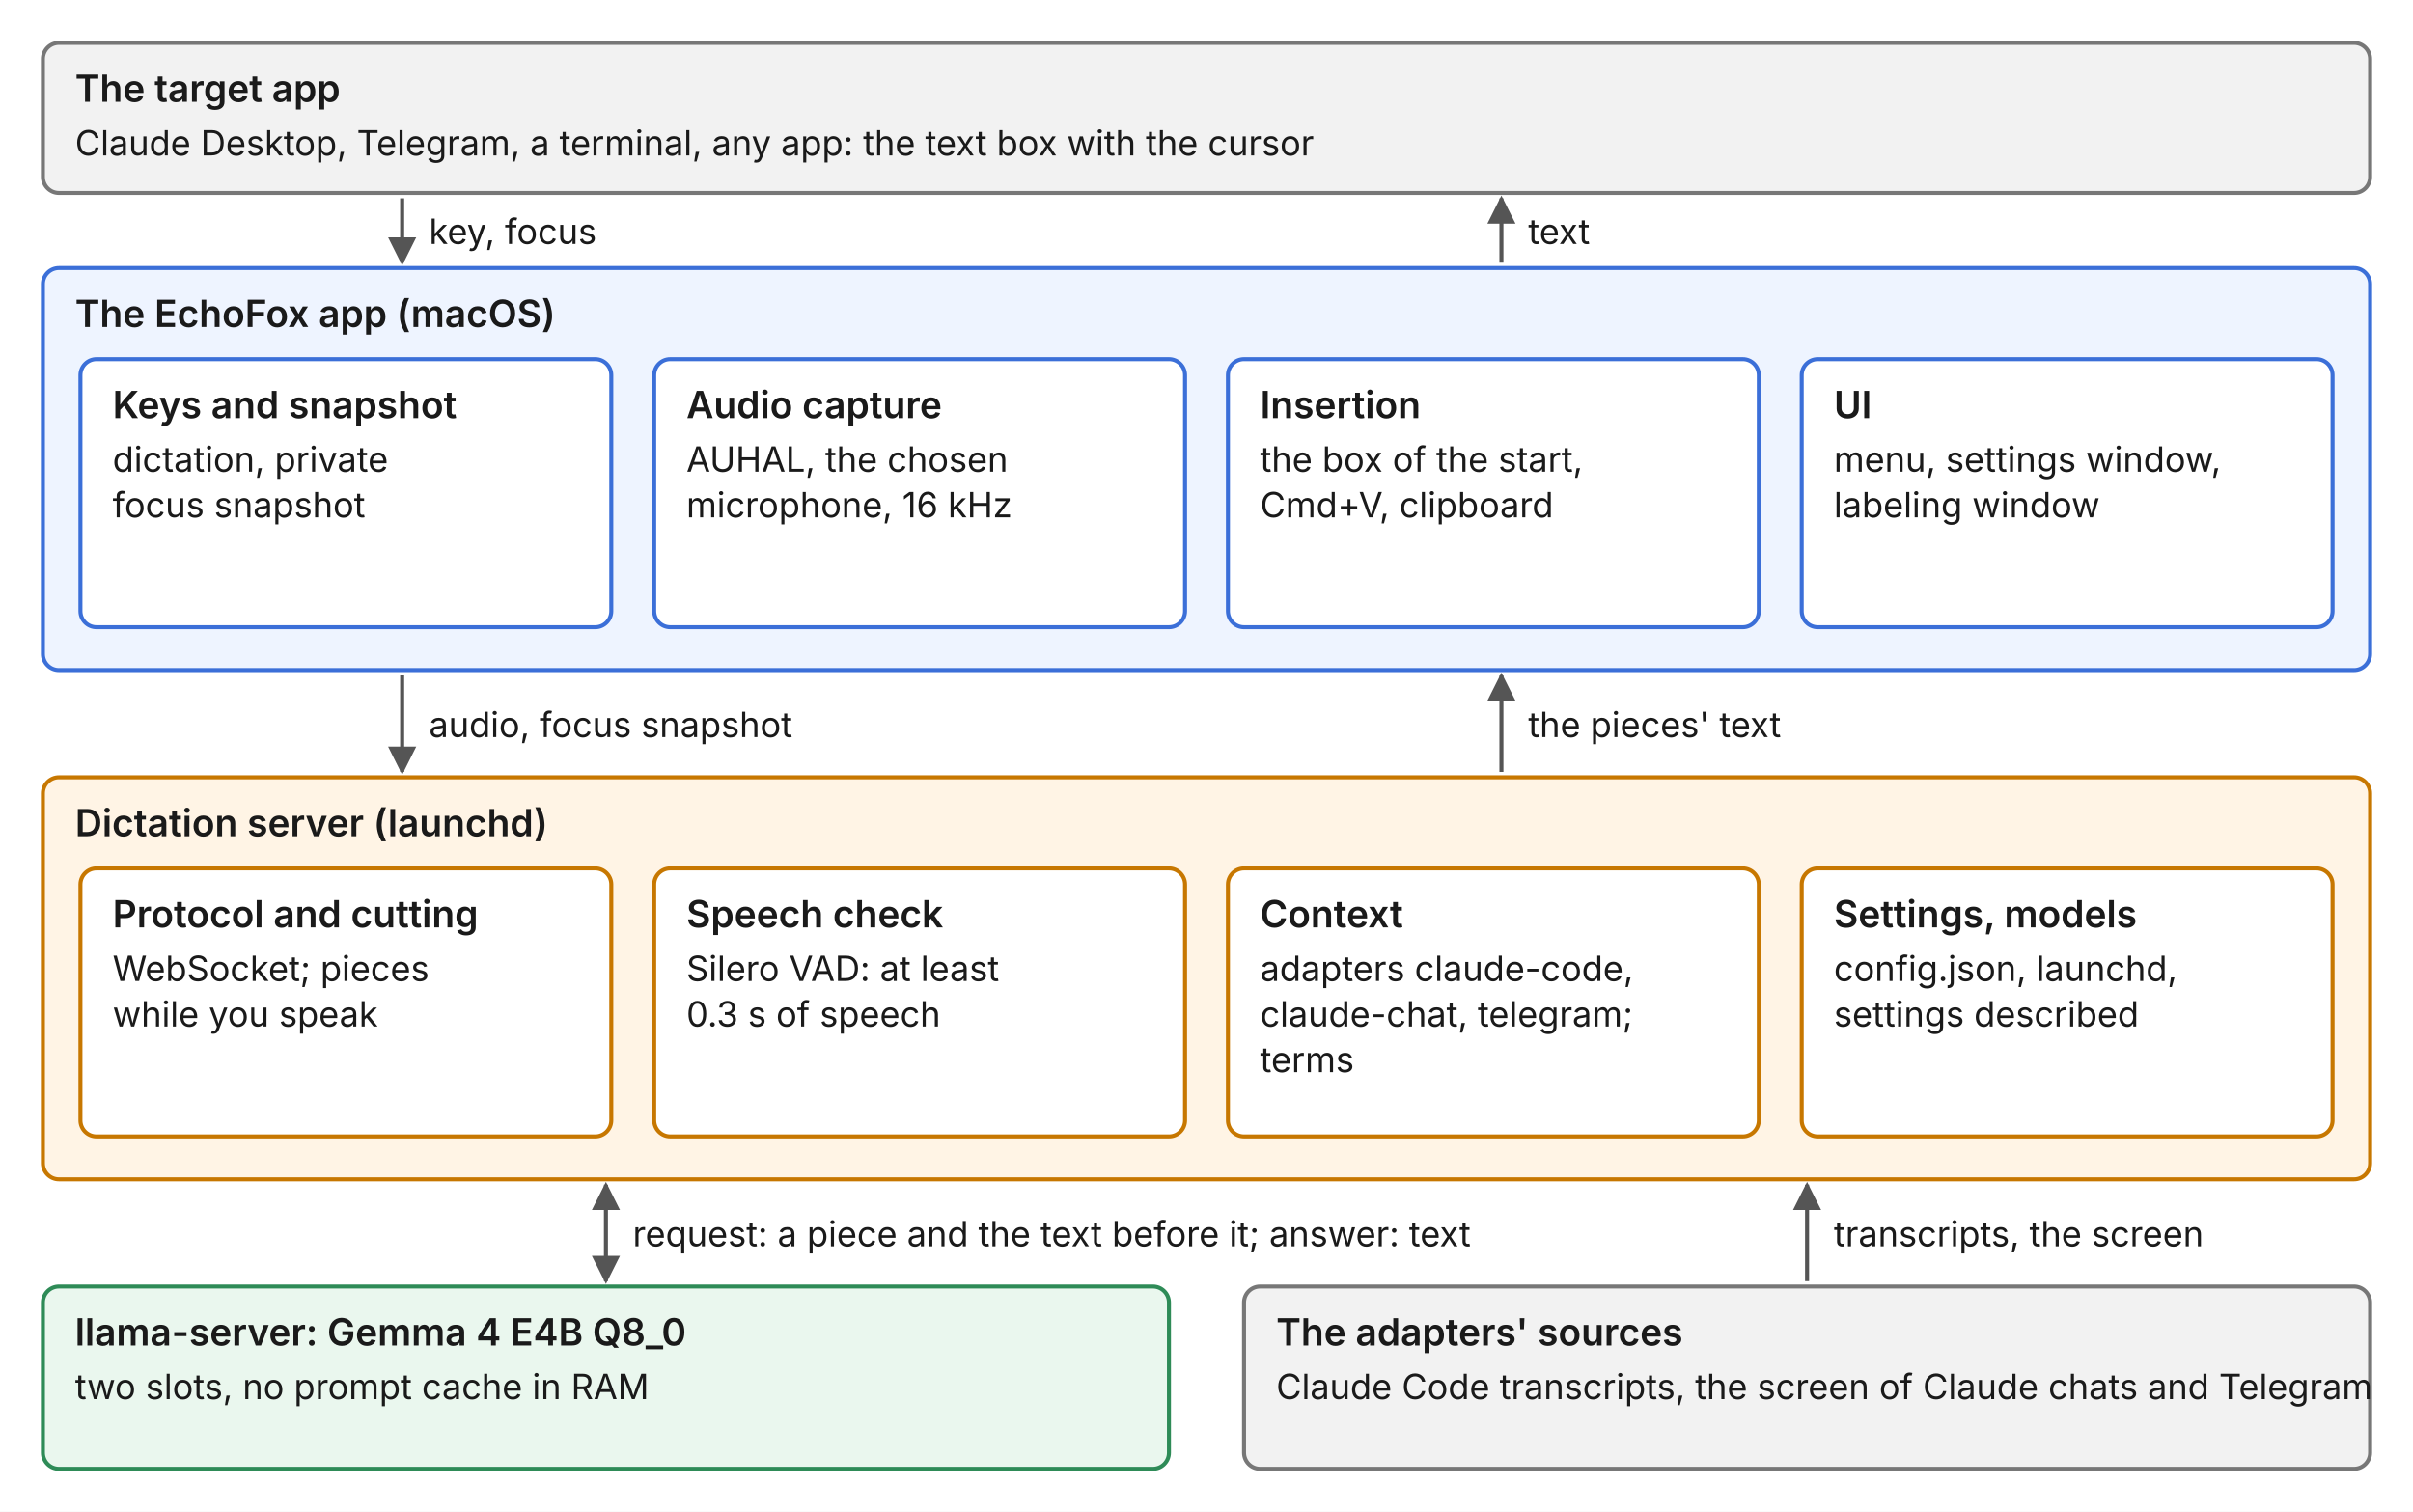
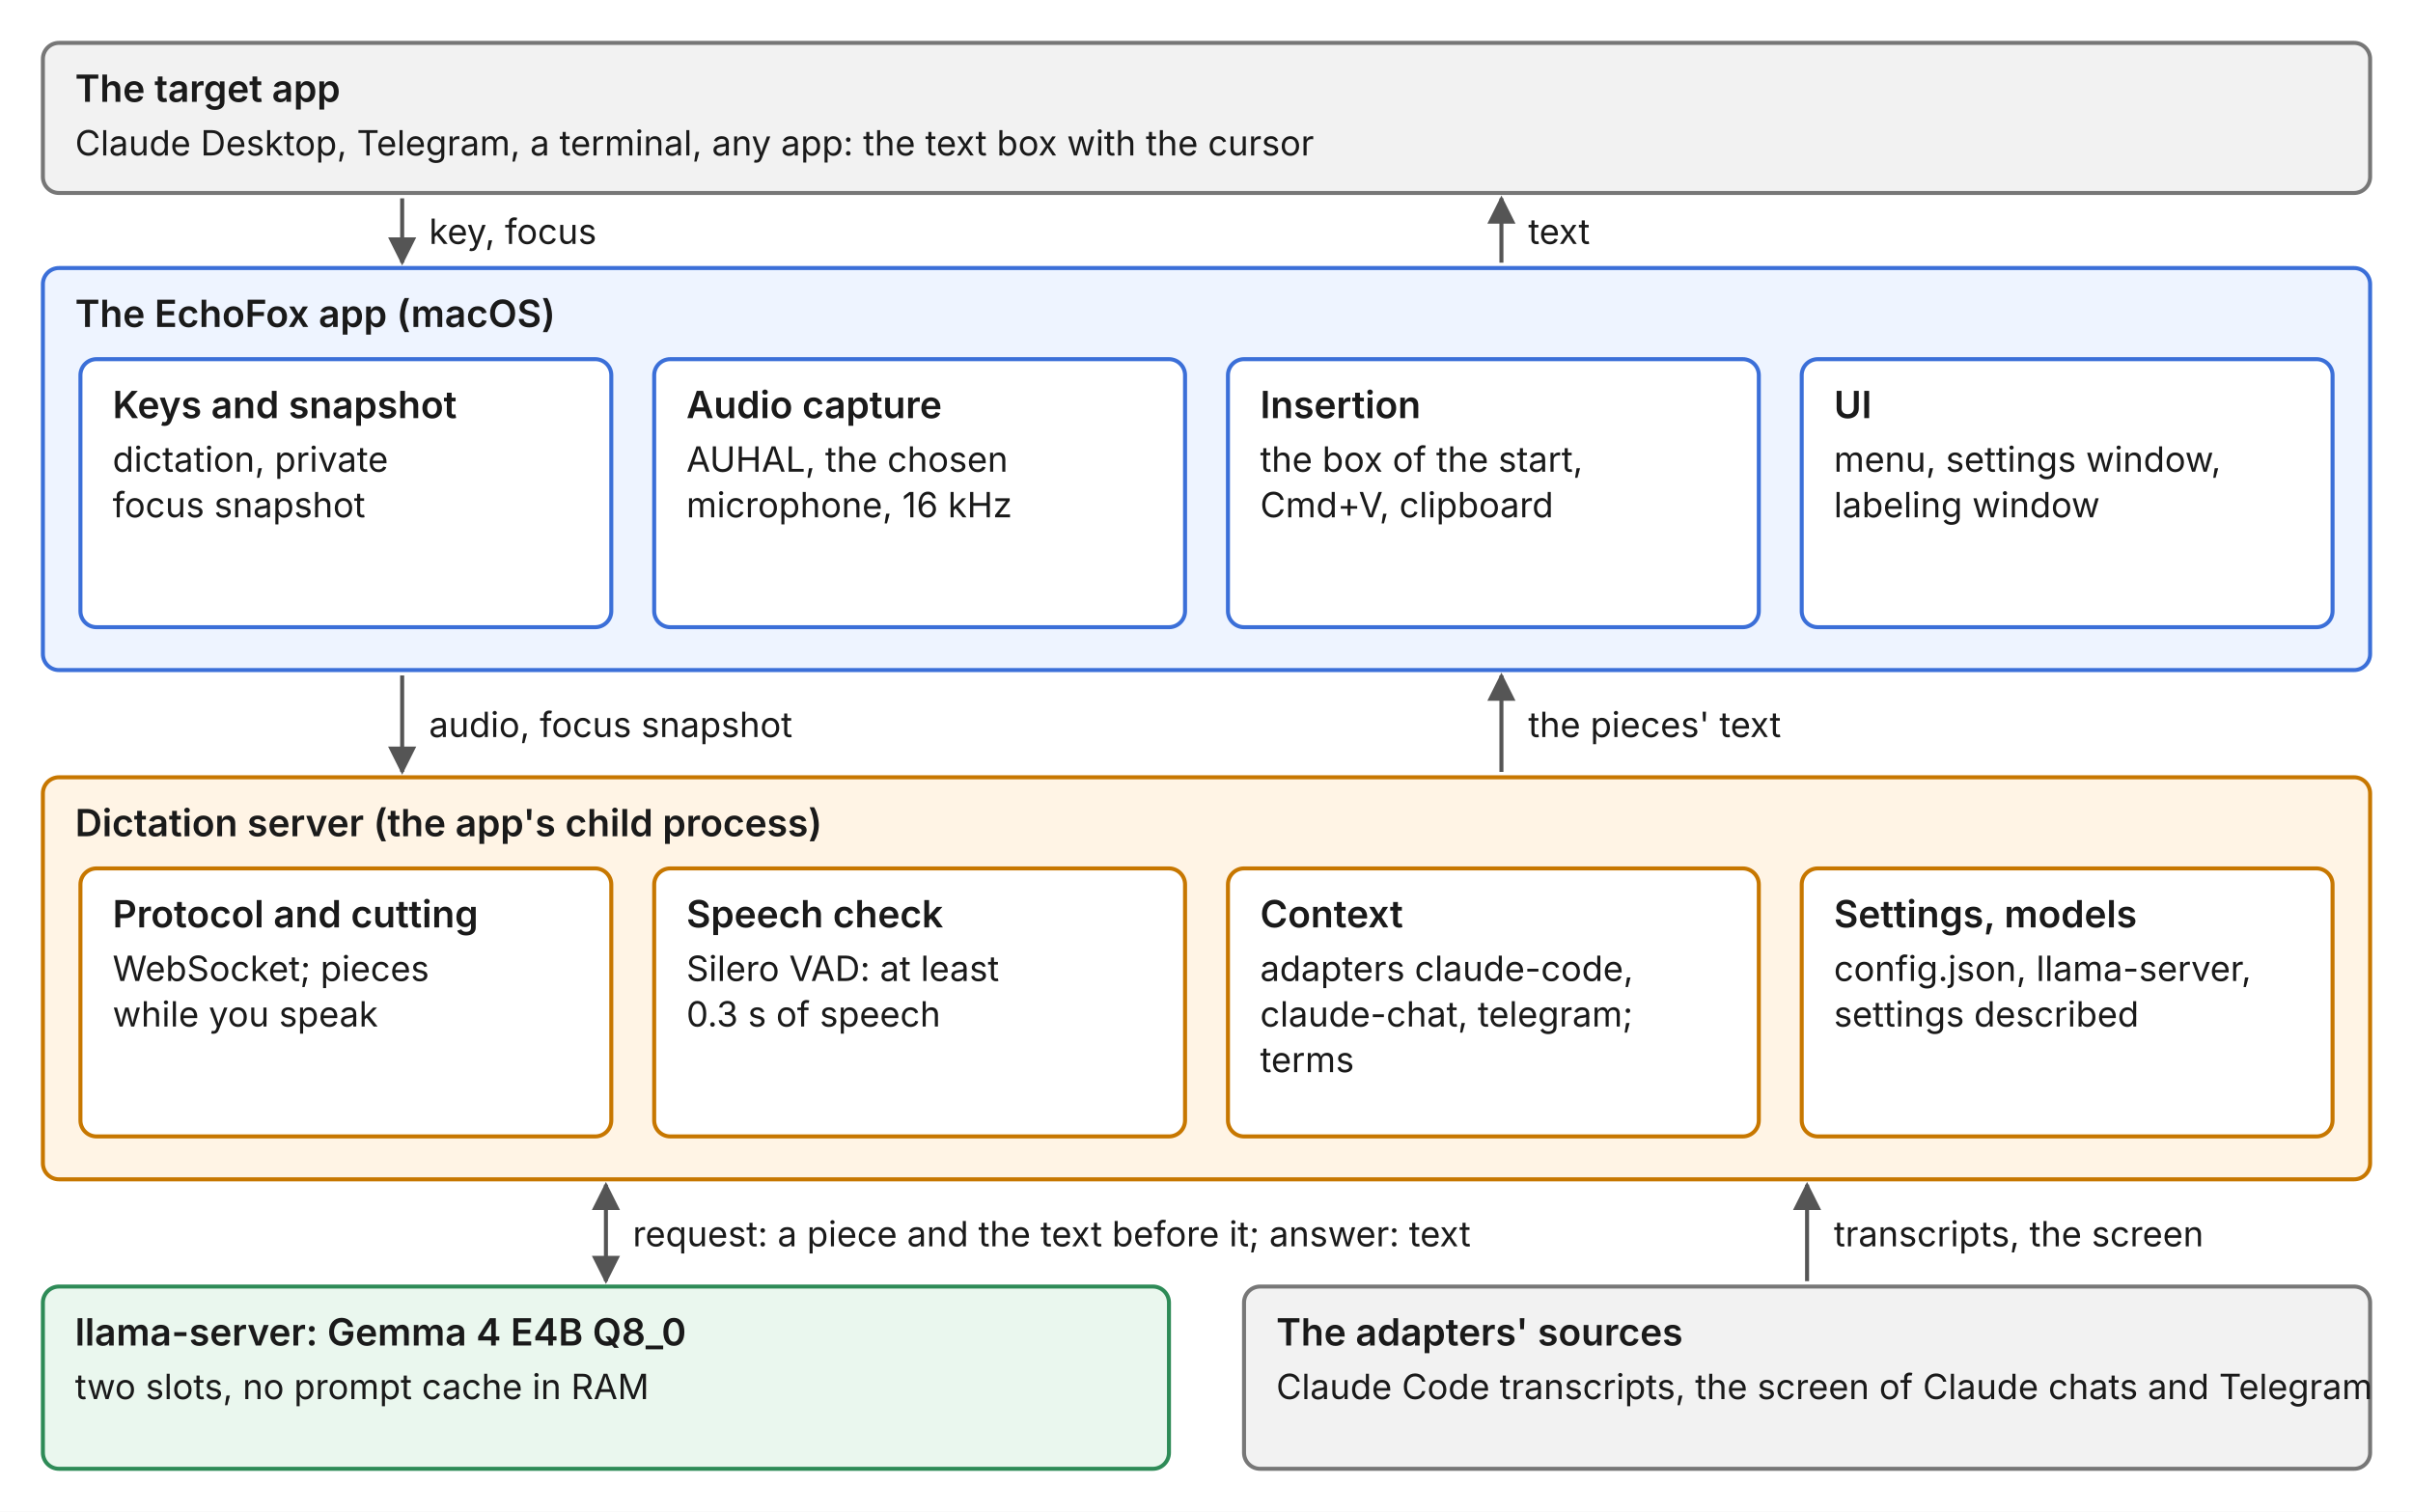
<svg xmlns="http://www.w3.org/2000/svg" viewBox="0 0 900 564" width="900" height="564">
  <rect width="100%" height="100%" fill="#ffffff" />
  <defs>
    <marker id="a" viewBox="0 0 10 10" refX="9" refY="5" markerWidth="7" markerHeight="7" orient="auto-start-reverse">
      <path d="M0 0L10 5L0 10z" fill="#555555" />
    </marker>
  </defs>
  <g font-family="system-ui, -apple-system, 'Segoe UI', sans-serif" font-size="13" fill="#1a1a1a">
    <rect x="16" y="16" width="868" height="56" rx="6" fill="#f2f2f2" stroke="#777777" stroke-width="1.5" />
    <text x="28" y="38" font-size="14" font-weight="600">The target app</text>
    <text x="28" y="58">Claude Desktop, Telegram, a terminal, any app: the text box with the cursor</text>
    <rect x="16" y="100" width="868" height="150" rx="6" fill="#eef4ff" stroke="#3b6fd8" stroke-width="1.5" />
    <text x="28" y="122" font-size="14" font-weight="600">The EchoFox app (macOS)</text>
    <rect x="30" y="134" width="198" height="100" rx="6" fill="#ffffff" stroke="#3b6fd8" stroke-width="1.5" />
    <text x="42" y="156" font-size="14" font-weight="600">Keys and snapshot</text>
    <text x="42" y="176">dictation, private</text>
    <text x="42" y="193">focus snapshot</text>
    <rect x="244" y="134" width="198" height="100" rx="6" fill="#ffffff" stroke="#3b6fd8" stroke-width="1.5" />
    <text x="256" y="156" font-size="14" font-weight="600">Audio capture</text>
    <text x="256" y="176">AUHAL, the chosen</text>
    <text x="256" y="193">microphone, 16 kHz</text>
    <rect x="458" y="134" width="198" height="100" rx="6" fill="#ffffff" stroke="#3b6fd8" stroke-width="1.5" />
    <text x="470" y="156" font-size="14" font-weight="600">Insertion</text>
    <text x="470" y="176">the box of the start,</text>
    <text x="470" y="193">Cmd+V, clipboard</text>
    <rect x="672" y="134" width="198" height="100" rx="6" fill="#ffffff" stroke="#3b6fd8" stroke-width="1.5" />
    <text x="684" y="156" font-size="14" font-weight="600">UI</text>
    <text x="684" y="176">menu, settings window,</text>
    <text x="684" y="193">labeling window</text>
    <rect x="16" y="290" width="868" height="150" rx="6" fill="#fff4e5" stroke="#c77700" stroke-width="1.5" />
-     <text x="28" y="312" font-size="14" font-weight="600">Dictation server (launchd)</text>
+     <text x="28" y="312" font-size="14" font-weight="600">Dictation server (the app's child process)</text>
    <rect x="30" y="324" width="198" height="100" rx="6" fill="#ffffff" stroke="#c77700" stroke-width="1.5" />
    <text x="42" y="346" font-size="14" font-weight="600">Protocol and cutting</text>
    <text x="42" y="366">WebSocket; pieces</text>
    <text x="42" y="383">while you speak</text>
    <rect x="244" y="324" width="198" height="100" rx="6" fill="#ffffff" stroke="#c77700" stroke-width="1.5" />
    <text x="256" y="346" font-size="14" font-weight="600">Speech check</text>
    <text x="256" y="366">Silero VAD: at least</text>
    <text x="256" y="383">0.3 s of speech</text>
    <rect x="458" y="324" width="198" height="100" rx="6" fill="#ffffff" stroke="#c77700" stroke-width="1.5" />
    <text x="470" y="346" font-size="14" font-weight="600">Context</text>
    <text x="470" y="366">adapters claude-code,</text>
    <text x="470" y="383">claude-chat, telegram;</text>
    <text x="470" y="400">terms</text>
    <rect x="672" y="324" width="198" height="100" rx="6" fill="#ffffff" stroke="#c77700" stroke-width="1.5" />
    <text x="684" y="346" font-size="14" font-weight="600">Settings, models</text>
-     <text x="684" y="366">config.json, launchd,</text>
+     <text x="684" y="366">config.json, llama-server,</text>
    <text x="684" y="383">settings described</text>
    <rect x="16" y="480" width="420" height="68" rx="6" fill="#eaf7ee" stroke="#2e8b57" stroke-width="1.5" />
    <text x="28" y="502" font-size="14" font-weight="600">llama-server: Gemma 4 E4B Q8_0</text>
    <text x="28" y="522">two slots, no prompt cache in RAM</text>
    <rect x="464" y="480" width="420" height="68" rx="6" fill="#f2f2f2" stroke="#777777" stroke-width="1.5" />
    <text x="476" y="502" font-size="14" font-weight="600">The adapters' sources</text>
    <text x="476" y="522">Claude Code transcripts, the screen of Claude chats and Telegram</text>
    <line x1="150" y1="74" x2="150" y2="98" stroke="#555555" stroke-width="1.5" marker-end="url(#a)" />
    <text x="160" y="91">key, focus</text>
    <line x1="560" y1="98" x2="560" y2="74" stroke="#555555" stroke-width="1.5" marker-end="url(#a)" />
    <text x="570" y="91">text</text>
    <line x1="150" y1="252" x2="150" y2="288" stroke="#555555" stroke-width="1.5" marker-end="url(#a)" />
    <text x="160" y="275">audio, focus snapshot</text>
    <line x1="560" y1="288" x2="560" y2="252" stroke="#555555" stroke-width="1.5" marker-end="url(#a)" />
    <text x="570" y="275">the pieces' text</text>
    <line x1="226" y1="442" x2="226" y2="478" stroke="#555555" stroke-width="1.5" marker-start="url(#a)" marker-end="url(#a)" />
    <text x="236" y="465">request: a piece and the text before it; answer: text</text>
    <line x1="674" y1="478" x2="674" y2="442" stroke="#555555" stroke-width="1.5" marker-end="url(#a)" />
    <text x="684" y="465">transcripts, the screen</text>
  </g>
</svg>
